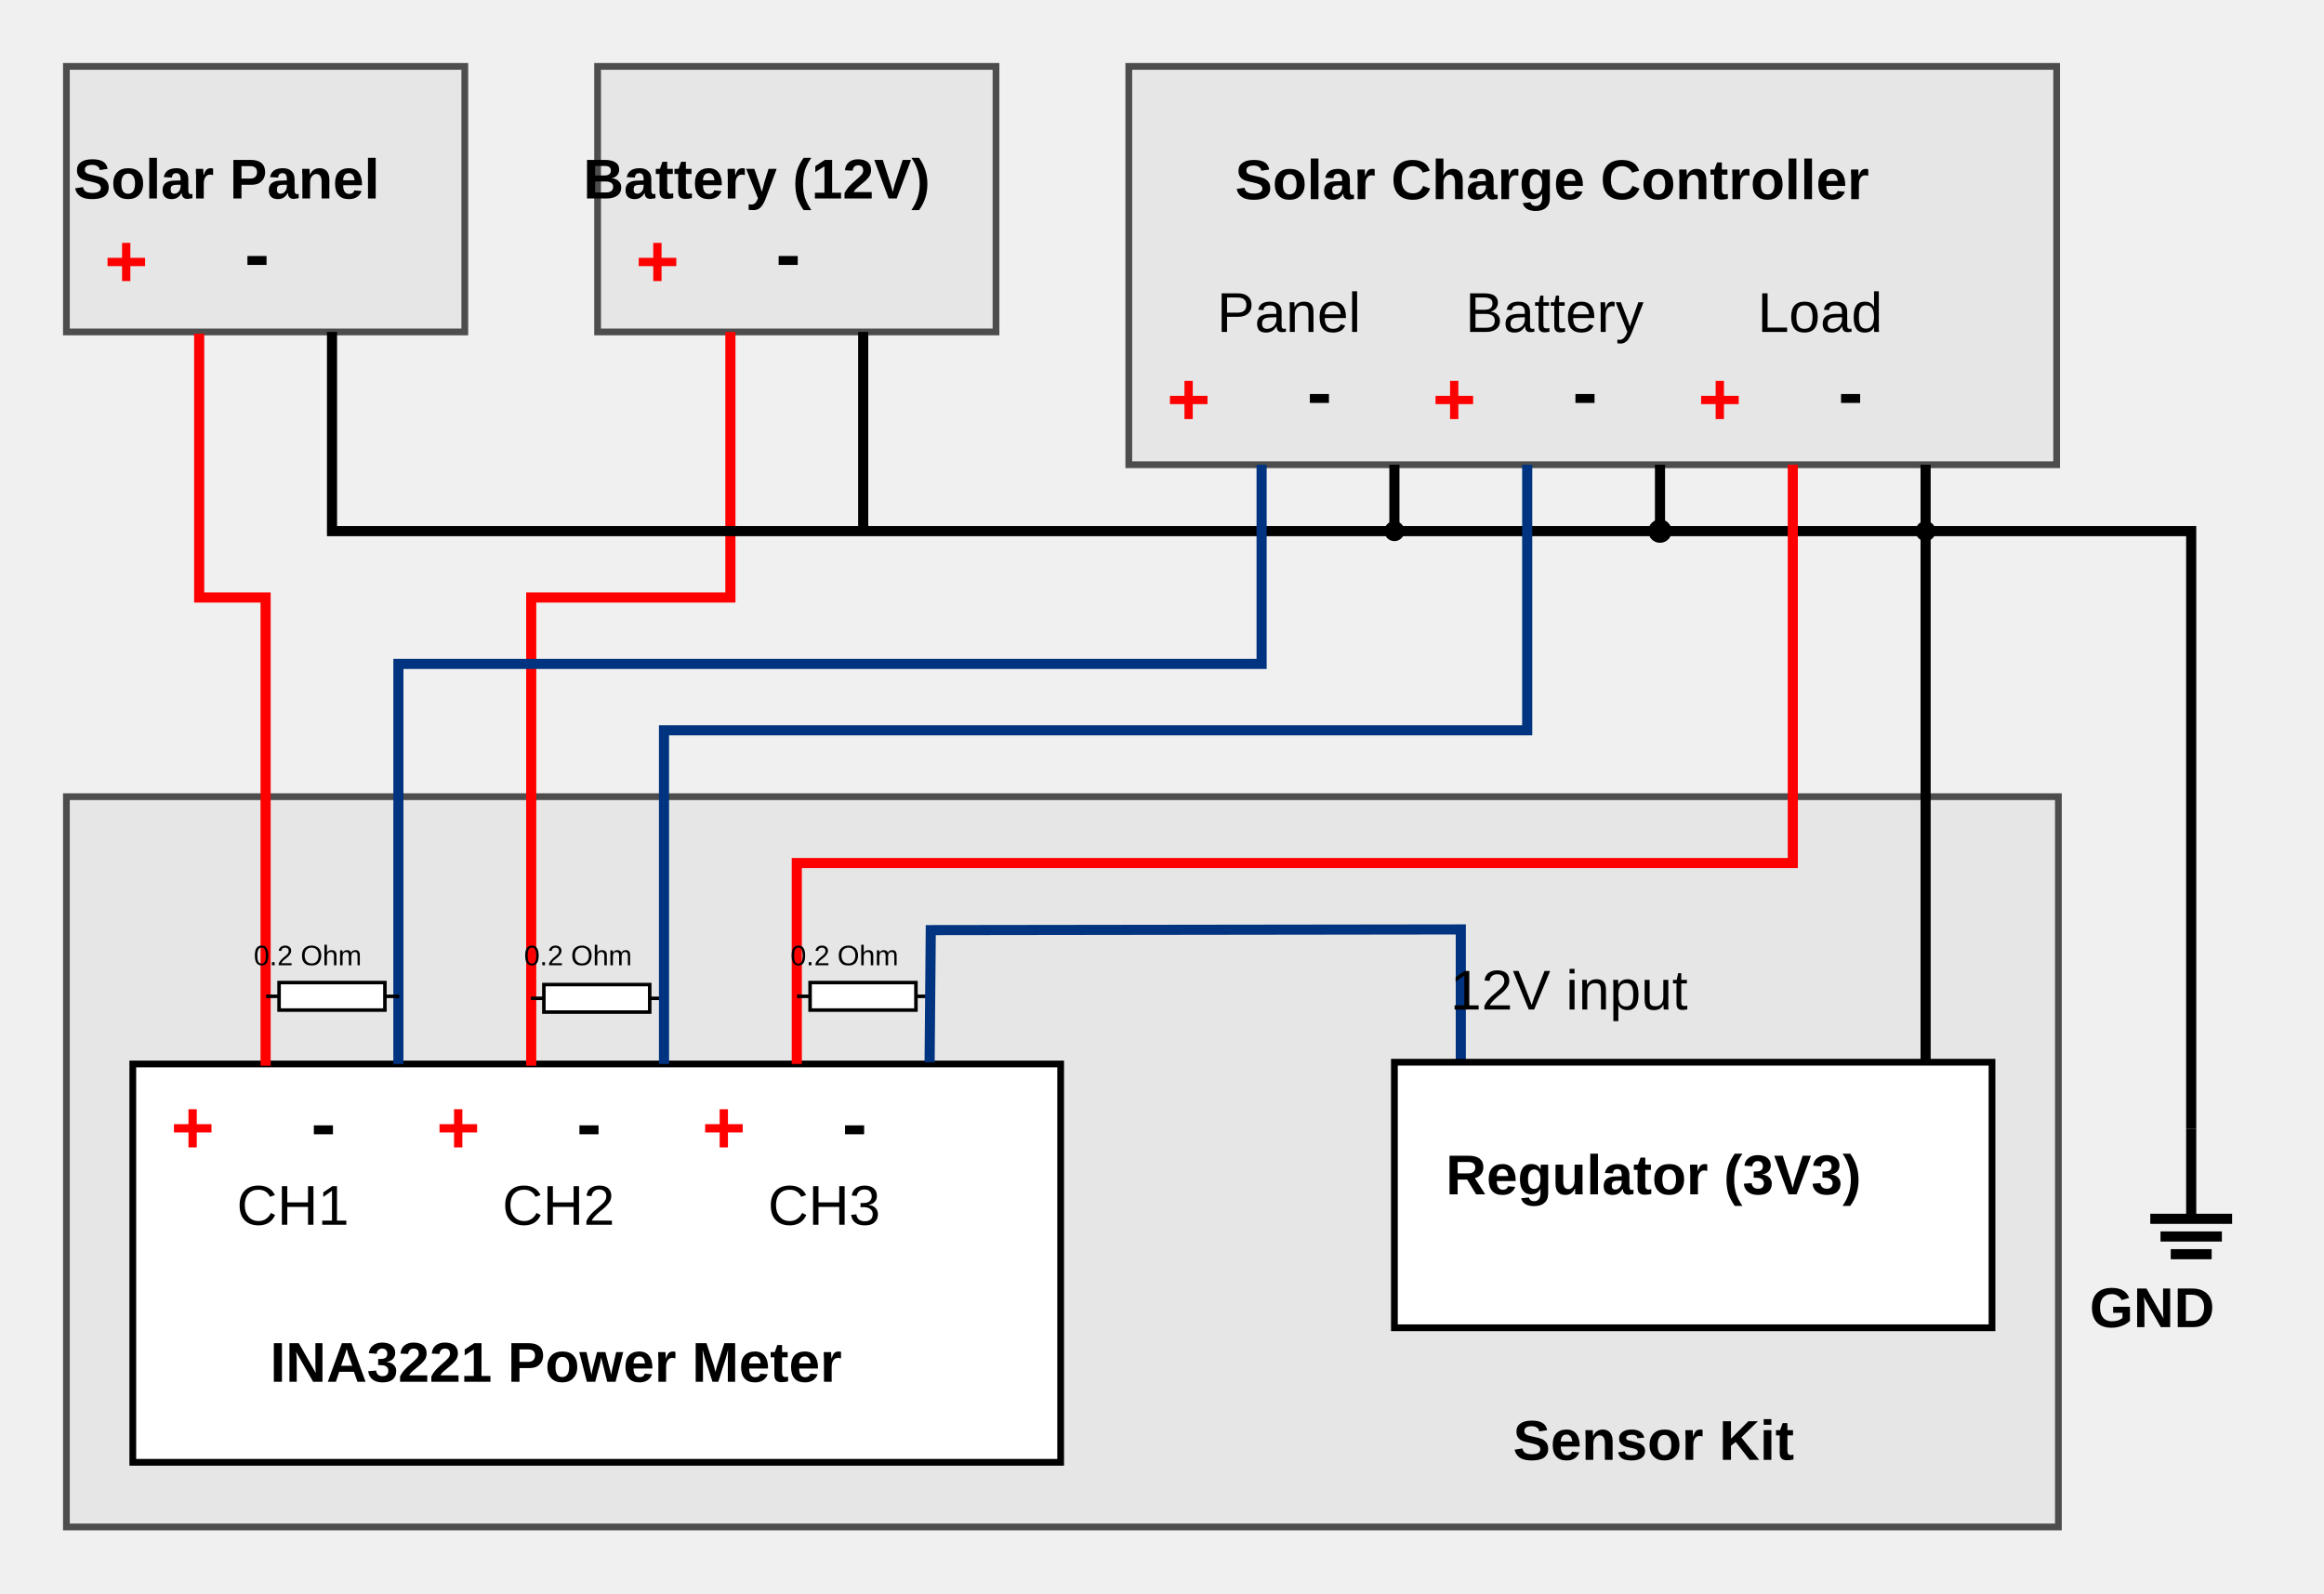
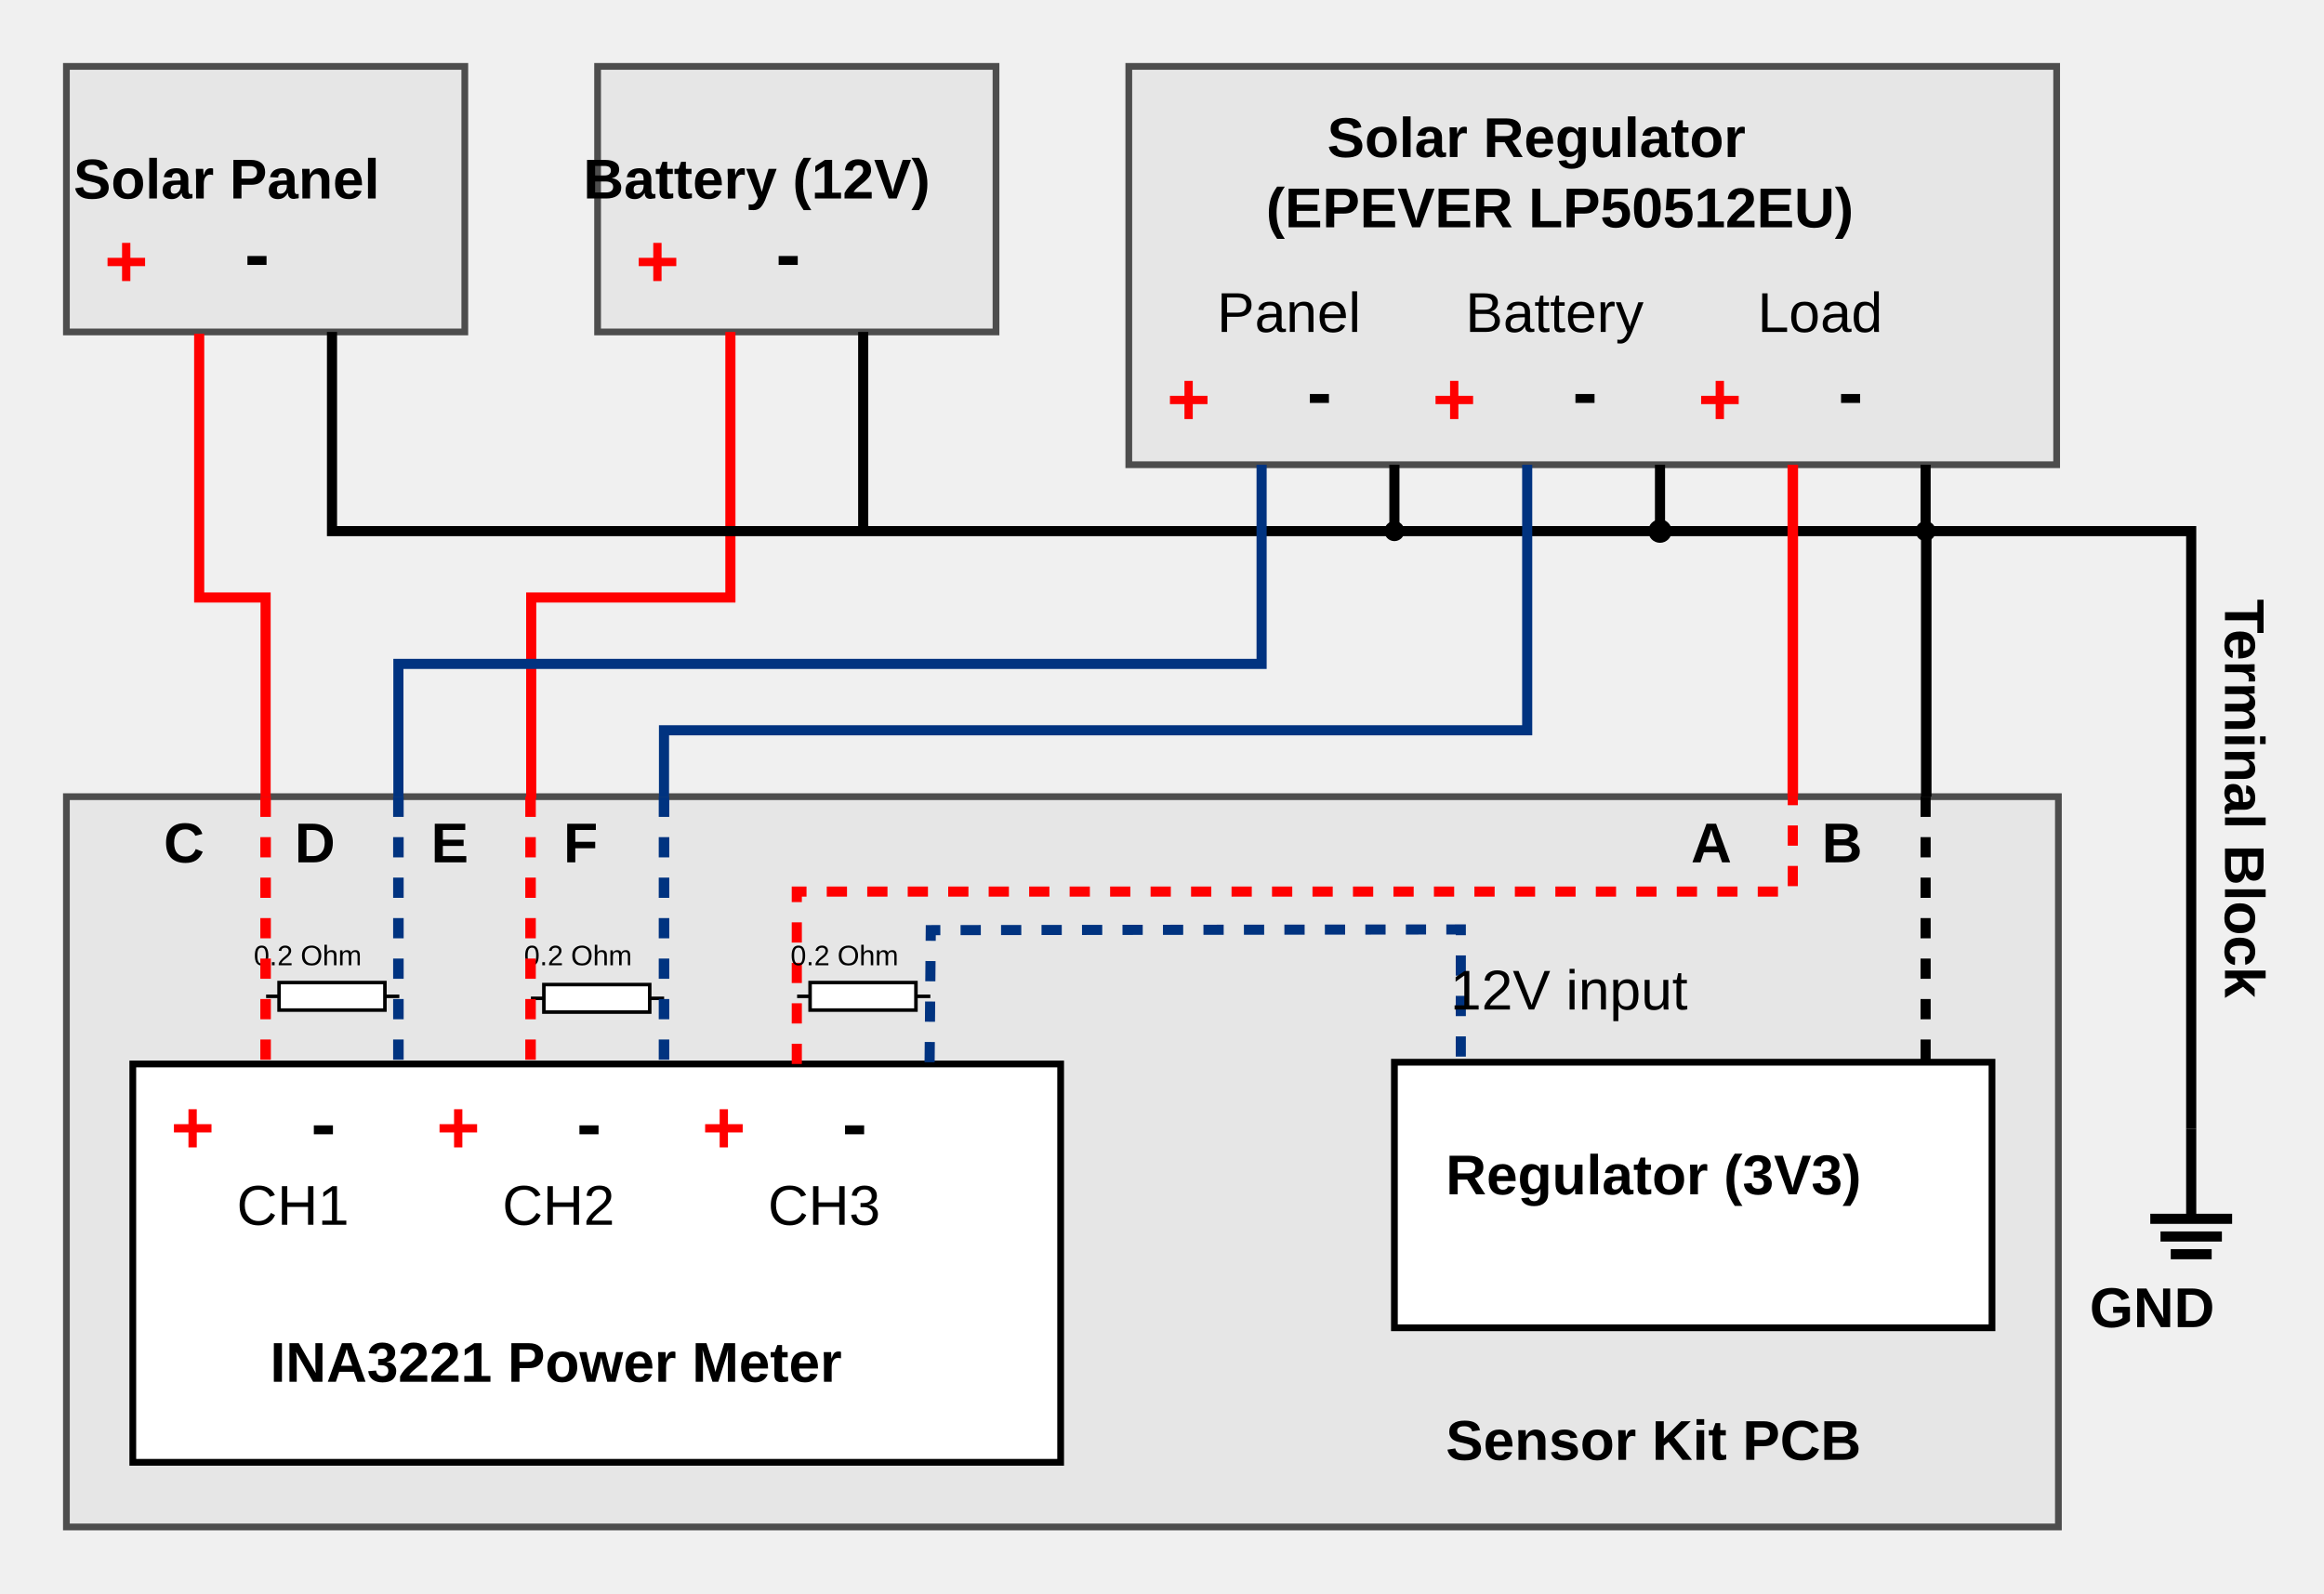
<svg xmlns="http://www.w3.org/2000/svg" width="175mm" height="120mm" viewBox="0 0 175 120" version="1.1" id="svg1">
  <defs id="defs1" />
  <g id="layer1">
    <rect style="fill:#e6e6e6;stroke:#4d4d4d;stroke-width:0.508;stroke-dasharray:none" id="rect1" width="30" height="20" x="5" y="5" />
    <rect style="fill:#e6e6e6;stroke:#4d4d4d;stroke-width:0.508;stroke-dasharray:none" id="rect3" width="30" height="20" x="45" y="5" />
    <rect style="fill:#e6e6e6;stroke:#4d4d4d;stroke-width:0.508;stroke-dasharray:none" id="rect4" width="69.868" height="30" x="85" y="5" />
    <text xml:space="preserve" style="font-size:4.233px;font-family:Arial;-inkscape-font-specification:Arial;text-align:end;text-anchor:end;fill:none;stroke:#000000;stroke-width:0.265" x="20" y="14.948" id="text1">
      <tspan id="tspan1" style="font-weight:bold;font-size:4.233px;text-align:center;text-anchor:middle;fill:#000000;stroke:none;stroke-width:0.265" x="20" y="14.948">Solar Panel</tspan>
    </text>
    <text xml:space="preserve" style="font-size:4.233px;font-family:Arial;-inkscape-font-specification:Arial;text-align:end;text-anchor:end;fill:none;stroke:#000000;stroke-width:0.265" x="59.921" y="14.948" id="text2">
      <tspan id="tspan2" style="font-weight:bold;font-size:4.233px;text-align:center;text-anchor:middle;fill:#000000;stroke:none;stroke-width:0.265" x="59.921" y="14.948">Battery (12V)</tspan>
    </text>
-     <text xml:space="preserve" style="font-size:4.233px;font-family:Arial;-inkscape-font-specification:Arial;text-align:end;text-anchor:end;fill:none;stroke:#000000;stroke-width:0.265" x="119.81" y="15" id="text3">
-       <tspan id="tspan3" style="font-weight:bold;font-size:4.233px;text-align:center;text-anchor:middle;fill:#000000;stroke:none;stroke-width:0.265" x="119.81" y="15">Solar Charge Controller</tspan>
+     <text xml:space="preserve" style="font-size:4.233px;font-family:Arial;-inkscape-font-specification:Arial;text-align:end;text-anchor:end;fill:none;stroke:#000000;stroke-width:0.265" x="119.81" y="11.825" id="text3">
+       <tspan id="tspan3" style="font-weight:bold;font-size:4.233px;text-align:center;text-anchor:middle;fill:#000000;stroke:none;stroke-width:0.265" x="119.81" y="11.825">Solar Regulator</tspan>
+       <tspan style="font-weight:bold;font-size:4.233px;text-align:center;text-anchor:middle;fill:#000000;stroke:none;stroke-width:0.265" x="119.81" y="17.117" id="tspan36"> (EPEVER LP50512EU)</tspan>
    </text>
    <text xml:space="preserve" style="font-size:4.233px;font-family:Arial;-inkscape-font-specification:Arial;text-align:end;text-anchor:end;fill:none;stroke:#000000;stroke-width:0.265" x="100" y="25" id="text4">
      <tspan id="tspan4" style="font-size:4.233px;text-align:center;text-anchor:middle;fill:#000000;stroke:none;stroke-width:0.265" x="100" y="25">Panel</tspan>
    </text>
    <rect style="fill:#e6e6e6;stroke:#4d4d4d;stroke-width:0.508;stroke-dasharray:none" id="rect17" width="150" height="55" x="5" y="60" />
    <text xml:space="preserve" style="font-size:4.233px;font-family:Arial;-inkscape-font-specification:Arial;text-align:end;text-anchor:end;fill:none;stroke:#000000;stroke-width:0.265" x="120" y="25" id="text5">
      <tspan id="tspan5" style="font-size:4.233px;text-align:center;text-anchor:middle;fill:#000000;stroke:none;stroke-width:0.265" x="120" y="25">Battery</tspan>
    </text>
    <text xml:space="preserve" style="font-size:4.233px;font-family:Arial;-inkscape-font-specification:Arial;text-align:end;text-anchor:end;fill:none;stroke:#000000;stroke-width:0.265" x="140" y="25" id="text6">
      <tspan id="tspan6" style="font-size:4.233px;text-align:center;text-anchor:middle;fill:#000000;stroke:none;stroke-width:0.265" x="140" y="25">Load</tspan>
    </text>
    <g id="g8" transform="translate(-25,-20)">
      <text xml:space="preserve" style="font-size:5.644px;font-family:Arial;-inkscape-font-specification:Arial;text-align:center;text-anchor:middle;fill:#ff0000;stroke:none;stroke-width:0.265" x="40" y="41.607" id="text7">
        <tspan id="tspan7" style="font-weight:bold;font-size:5.644px;fill:#ff0000;stroke-width:0.265" x="40" y="41.607">+</tspan>
      </text>
      <text xml:space="preserve" style="font-size:5.644px;font-family:Arial;-inkscape-font-specification:Arial;text-align:center;text-anchor:middle;fill:#000000;stroke:none;stroke-width:0.265" x="49.842" y="41.078" id="text8">
        <tspan id="tspan8" style="font-weight:bold;font-size:5.644px;stroke-width:0.265" x="49.842" y="41.078">-</tspan>
      </text>
    </g>
    <g id="g10" transform="translate(15,-20)">
      <text xml:space="preserve" style="font-size:5.644px;font-family:Arial;-inkscape-font-specification:Arial;text-align:center;text-anchor:middle;fill:#ff0000;stroke:none;stroke-width:0.265" x="40" y="41.607" id="text9">
        <tspan id="tspan9" style="font-weight:bold;font-size:5.644px;fill:#ff0000;stroke-width:0.265" x="40" y="41.607">+</tspan>
      </text>
      <text xml:space="preserve" style="font-size:5.644px;font-family:Arial;-inkscape-font-specification:Arial;text-align:center;text-anchor:middle;fill:#000000;stroke:none;stroke-width:0.265" x="49.842" y="41.078" id="text10">
        <tspan id="tspan10" style="font-weight:bold;font-size:5.644px;stroke-width:0.265" x="49.842" y="41.078">-</tspan>
      </text>
    </g>
    <g id="g12" transform="translate(55,-9.606794)">
      <text xml:space="preserve" style="font-size:5.644px;font-family:Arial;-inkscape-font-specification:Arial;text-align:center;text-anchor:middle;fill:#ff0000;stroke:none;stroke-width:0.265" x="40" y="41.607" id="text11">
        <tspan id="tspan11" style="font-weight:bold;font-size:5.644px;fill:#ff0000;stroke-width:0.265" x="40" y="41.607">+</tspan>
      </text>
      <text xml:space="preserve" style="font-size:5.644px;font-family:Arial;-inkscape-font-specification:Arial;text-align:center;text-anchor:middle;fill:#000000;stroke:none;stroke-width:0.265" x="49.842" y="41.078" id="text12">
        <tspan id="tspan12" style="font-weight:bold;font-size:5.644px;stroke-width:0.265" x="49.842" y="41.078">-</tspan>
      </text>
    </g>
    <g id="g14" transform="translate(75,-9.606794)">
      <text xml:space="preserve" style="font-size:5.644px;font-family:Arial;-inkscape-font-specification:Arial;text-align:center;text-anchor:middle;fill:#ff0000;stroke:none;stroke-width:0.265" x="40" y="41.607" id="text13">
        <tspan id="tspan13" style="font-weight:bold;font-size:5.644px;fill:#ff0000;stroke-width:0.265" x="40" y="41.607">+</tspan>
      </text>
      <text xml:space="preserve" style="font-size:5.644px;font-family:Arial;-inkscape-font-specification:Arial;text-align:center;text-anchor:middle;fill:#000000;stroke:none;stroke-width:0.265" x="49.842" y="41.078" id="text14">
        <tspan id="tspan14" style="font-weight:bold;font-size:5.644px;stroke-width:0.265" x="49.842" y="41.078">-</tspan>
      </text>
    </g>
    <g id="g16" transform="translate(95,-9.606794)">
      <text xml:space="preserve" style="font-size:5.644px;font-family:Arial;-inkscape-font-specification:Arial;text-align:center;text-anchor:middle;fill:#ff0000;stroke:none;stroke-width:0.265" x="40" y="41.607" id="text15">
        <tspan id="tspan15" style="font-weight:bold;font-size:5.644px;fill:#ff0000;stroke-width:0.265" x="40" y="41.607">+</tspan>
      </text>
      <text xml:space="preserve" style="font-size:5.644px;font-family:Arial;-inkscape-font-specification:Arial;text-align:center;text-anchor:middle;fill:#000000;stroke:none;stroke-width:0.265" x="49.842" y="41.078" id="text16">
        <tspan id="tspan16" style="font-weight:bold;font-size:5.644px;stroke-width:0.265" x="49.842" y="41.078">-</tspan>
      </text>
    </g>
    <text xml:space="preserve" style="font-size:4.233px;font-family:Arial;-inkscape-font-specification:Arial;text-align:end;text-anchor:end;fill:none;stroke:#000000;stroke-width:0.265" x="127.449" y="109.946" id="text17">
-       <tspan id="tspan17" style="font-weight:bold;font-size:4.233px;text-align:center;text-anchor:middle;fill:#000000;stroke:none;stroke-width:0.265" x="127.449" y="109.946">Sensor Kit</tspan>
+       <tspan id="tspan17" style="font-weight:bold;font-size:4.233px;text-align:center;text-anchor:middle;fill:#000000;stroke:none;stroke-width:0.265" x="127.449" y="109.946">Sensor Kit PCB</tspan>
    </text>
    <rect style="fill:#ffffff;stroke:#000000;stroke-width:0.508;stroke-dasharray:none" id="rect18" width="69.868" height="30" x="10" y="80.132" />
    <text xml:space="preserve" style="font-size:4.233px;font-family:Arial;-inkscape-font-specification:Arial;text-align:end;text-anchor:end;fill:none;stroke:#000000;stroke-width:0.265" x="44.81" y="104.066" id="text18">
      <tspan id="tspan18" style="font-weight:bold;font-size:4.233px;text-align:center;text-anchor:middle;fill:#000000;stroke:none;stroke-width:0.265" x="44.81" y="104.066">INA3221 Power Meter</tspan>
    </text>
    <text xml:space="preserve" style="font-size:4.233px;font-family:Arial;-inkscape-font-specification:Arial;text-align:end;text-anchor:end;fill:none;stroke:#000000;stroke-width:0.265" x="25" y="92.241" id="text19">
      <tspan id="tspan19" style="font-size:4.233px;text-align:center;text-anchor:middle;fill:#000000;stroke:none;stroke-width:0.265" x="25" y="92.241">CH1</tspan>
    </text>
    <text xml:space="preserve" style="font-size:4.233px;font-family:Arial;-inkscape-font-specification:Arial;text-align:end;text-anchor:end;fill:none;stroke:#000000;stroke-width:0.265" x="45" y="92.241" id="text20">
      <tspan id="tspan20" style="font-size:4.233px;text-align:center;text-anchor:middle;fill:#000000;stroke:none;stroke-width:0.265" x="45" y="92.241">CH2</tspan>
    </text>
    <text xml:space="preserve" style="font-size:4.233px;font-family:Arial;-inkscape-font-specification:Arial;text-align:end;text-anchor:end;fill:none;stroke:#000000;stroke-width:0.265" x="65" y="92.241" id="text21">
      <tspan id="tspan21" style="font-size:4.233px;text-align:center;text-anchor:middle;fill:#000000;stroke:none;stroke-width:0.265" x="65" y="92.241">CH3</tspan>
    </text>
    <g id="g23" transform="matrix(1,0,0,-1,-19.99999,124.7083)">
      <text xml:space="preserve" style="font-size:5.644px;font-family:Arial;-inkscape-font-specification:Arial;text-align:center;text-anchor:middle;fill:#ff0000;stroke:none;stroke-width:0.265" x="40" y="41.607" id="text22">
        <tspan id="tspan22" style="font-weight:bold;font-size:5.644px;fill:#ff0000;stroke-width:0.265" x="40" y="41.607">+</tspan>
      </text>
      <text xml:space="preserve" style="font-size:5.644px;font-family:Arial;-inkscape-font-specification:Arial;text-align:center;text-anchor:middle;fill:#000000;stroke:none;stroke-width:0.265" x="49.842" y="41.078" id="text23">
        <tspan id="tspan23" style="font-weight:bold;font-size:5.644px;stroke-width:0.265" x="49.842" y="41.078">-</tspan>
      </text>
    </g>
    <g id="g25" transform="matrix(1,0,0,-1,-1.824614e-6,124.7083)">
      <text xml:space="preserve" style="font-size:5.644px;font-family:Arial;-inkscape-font-specification:Arial;text-align:center;text-anchor:middle;fill:#ff0000;stroke:none;stroke-width:0.265" x="40" y="41.607" id="text24">
        <tspan id="tspan24" style="font-weight:bold;font-size:5.644px;fill:#ff0000;stroke-width:0.265" x="40" y="41.607">+</tspan>
      </text>
      <text xml:space="preserve" style="font-size:5.644px;font-family:Arial;-inkscape-font-specification:Arial;text-align:center;text-anchor:middle;fill:#000000;stroke:none;stroke-width:0.265" x="49.842" y="41.078" id="text25">
        <tspan id="tspan25" style="font-weight:bold;font-size:5.644px;stroke-width:0.265" x="49.842" y="41.078">-</tspan>
      </text>
    </g>
    <g id="g27" transform="matrix(1,0,0,-1,20,124.7083)">
      <text xml:space="preserve" style="font-size:5.644px;font-family:Arial;-inkscape-font-specification:Arial;text-align:center;text-anchor:middle;fill:#ff0000;stroke:none;stroke-width:0.265" x="40" y="41.607" id="text26">
        <tspan id="tspan26" style="font-weight:bold;font-size:5.644px;fill:#ff0000;stroke-width:0.265" x="40" y="41.607">+</tspan>
      </text>
      <text xml:space="preserve" style="font-size:5.644px;font-family:Arial;-inkscape-font-specification:Arial;text-align:center;text-anchor:middle;fill:#000000;stroke:none;stroke-width:0.265" x="49.842" y="41.078" id="text27">
        <tspan id="tspan27" style="font-weight:bold;font-size:5.644px;stroke-width:0.265" x="49.842" y="41.078">-</tspan>
      </text>
    </g>
    <path id="path2444" style="fill:none;stroke:#000000;stroke-width:0.762;stroke-linecap:butt;stroke-linejoin:miter;stroke-dasharray:none;stroke-opacity:1" d="m 162.689,93.125 h 4.622 m -3.851,1.333 h 3.081 m -4.622,-2.665 h 6.162 M 165,85 v 6.793" />
    <text xml:space="preserve" style="font-size:4.233px;font-family:Arial;-inkscape-font-specification:Arial;text-align:end;text-anchor:end;fill:none;stroke:#000000;stroke-width:0.265" x="165" y="99.948" id="text28">
      <tspan id="tspan28" style="font-weight:bold;font-size:4.233px;text-align:center;text-anchor:middle;fill:#000000;stroke:none;stroke-width:0.265" x="165.588" y="99.948">GND </tspan>
    </text>
-     <path style="fill:none;stroke:#ff0000;stroke-width:0.762;stroke-dasharray:none" d="m 14.999,25.133 v 19.867 h 5.001 v 20 15.265" id="path28" />
-     <path style="fill:none;stroke:#ff0000;stroke-width:0.762;stroke-dasharray:none" d="M 55,25 V 45 H 40 V 80.265" id="path29" />
+     <path style="fill:none;stroke:#ff0000;stroke-width:0.762;stroke-dasharray:none" d="m 14.999,25.133 v 19.867 h 5.001 l 0,15" id="path28" />
+     <path style="fill:none;stroke:#ff0000;stroke-width:0.762;stroke-dasharray:none" d="M 55,25 V 45 H 40 l 0,15.133" id="path29" />
    <path style="fill:none;stroke:#000000;stroke-width:0.762;stroke-dasharray:none" d="M 25,25 V 40 H 165 V 85" id="path30" />
    <path style="fill:none;stroke:#000000;stroke-width:0.762;stroke-dasharray:none" d="m 105,35 v 5" id="path31" />
    <path style="fill:none;stroke:#000000;stroke-width:0.762;stroke-dasharray:none" d="m 145,35 v 5" id="path33" />
-     <path style="fill:none;stroke:#003380;stroke-width:0.762;stroke-dasharray:none" d="M 30,80.132 V 50 H 95 V 35" id="path34" />
-     <path style="fill:none;stroke:#ff0000;stroke-width:0.762;stroke-dasharray:none" d="M 60,80.132 V 65 h 75 v -30 0" id="path35" />
+     <path style="fill:none;stroke:#003380;stroke-width:0.762;stroke-dasharray:none" d="m 30,60 0,-10 H 95 V 35" id="path34" />
+     <path style="fill:none;stroke:#ff0000;stroke-width:0.762;stroke-dasharray:1.524,1.524;stroke-dashoffset:0" d="M 60,80.132 V 67.148 h 75 L 135,60" id="path35" />
    <path id="path3" style="fill:#ffffff;stroke:#000000;stroke-width:0.265" d="m 29.07,75.037 h 1 m -9.056,1.036 v -2.073 h 7.971 v 2.073 z M 20.037,75.036 h 0.977" />
    <path id="path36" style="fill:#ffffff;stroke:#000000;stroke-width:0.265" d="m 49.01,75.188 h 1 m -9.056,1.036 v -2.073 h 7.971 v 2.073 z m -0.977,-1.036 h 0.977" />
    <path id="path37" style="fill:#ffffff;stroke:#000000;stroke-width:0.265" d="m 69.056,75.037 h 1 m -9.056,1.036 v -2.073 h 7.971 v 2.073 z m -0.977,-1.036 h 0.977" />
-     <path style="fill:none;stroke:#003380;stroke-width:0.762;stroke-dasharray:none" d="M 50,80.132 V 55 H 115 V 35" id="path38" />
-     <path style="fill:none;stroke:#003380;stroke-width:0.762;stroke-dasharray:none;stroke-opacity:1" d="m 70,80 0.089,-9.948 39.911,-0.052 V 80" id="path39" />
+     <path style="fill:none;stroke:#003380;stroke-width:0.762;stroke-dasharray:none" d="m 50,60 0,-5 H 115 V 35" id="path38" />
+     <path style="fill:none;stroke:#003380;stroke-width:0.762;stroke-dasharray:1.524,1.524;stroke-opacity:1;stroke-dashoffset:0" d="m 70,80 0.089,-9.948 39.911,-0.052 V 80" id="path39" />
    <rect style="fill:#ffffff;stroke:#000000;stroke-width:0.508;stroke-dasharray:none" id="rect39" width="45" height="20" x="105" y="80" />
    <text xml:space="preserve" style="font-size:4.233px;font-family:Arial;-inkscape-font-specification:Arial;text-align:end;text-anchor:end;fill:none;stroke:#000000;stroke-width:0.265" x="127.455" y="89.948" id="text39">
      <tspan id="tspan39" style="font-weight:bold;font-size:4.233px;text-align:center;text-anchor:middle;fill:#000000;stroke:none;stroke-width:0.265" x="127.455" y="89.948">Regulator (3V3)</tspan>
    </text>
    <text xml:space="preserve" style="font-size:4.233px;font-family:Arial;-inkscape-font-specification:Arial;text-align:end;text-anchor:end;fill:none;stroke:#000000;stroke-width:0.265" x="121.087" y="76.03" id="text40">
      <tspan id="tspan40" style="font-weight:normal;font-size:4.233px;text-align:center;text-anchor:middle;fill:#000000;stroke:none;stroke-width:0.265" x="121.087" y="76.03">12V input</tspan>
    </text>
-     <path style="fill:none;stroke:#000000;stroke-width:0.762;stroke-dasharray:none" d="M 145,40 V 80" id="path40" />
+     <path style="fill:none;stroke:#000000;stroke-width:0.762;stroke-dasharray:1.524,1.524;stroke-dashoffset:0" d="m 145,60 0,20" id="path40" />
    <circle style="fill:#000000;stroke:#000000;stroke-width:0.508;stroke-dasharray:none" id="path41" cx="105" cy="40" r="0.5" />
    <circle style="fill:#000000;stroke:#000000;stroke-width:0.762;stroke-dasharray:none" id="circle41" cx="125" cy="40" r="0.5" />
    <circle style="fill:#000000;stroke:#000000;stroke-width:0.508;stroke-dasharray:none" id="circle42" cx="145" cy="40" r="0.5" />
    <path style="fill:none;stroke:#000000;stroke-width:0.762;stroke-dasharray:none" d="m 125,35 v 5" id="path42" />
    <text xml:space="preserve" style="font-size:2.117px;font-family:Arial;-inkscape-font-specification:Arial;text-align:end;text-anchor:end;fill:none;stroke:#000000;stroke-width:0.265" x="45" y="72.7" id="text42">
      <tspan id="tspan42" style="font-size:2.117px;text-align:center;text-anchor:middle;fill:#000000;stroke:none;stroke-width:0.265" x="45" y="72.7">0.2 Ohm</tspan>
    </text>
    <text xml:space="preserve" style="font-size:2.117px;font-family:Arial;-inkscape-font-specification:Arial;text-align:end;text-anchor:end;fill:none;stroke:#000000;stroke-width:0.265" x="24.643" y="72.7" id="text43">
      <tspan id="tspan43" style="font-size:2.117px;text-align:center;text-anchor:middle;fill:#000000;stroke:none;stroke-width:0.265" x="24.643" y="72.7">0.2 Ohm</tspan>
    </text>
    <text xml:space="preserve" style="font-size:2.117px;font-family:Arial;-inkscape-font-specification:Arial;text-align:end;text-anchor:end;fill:none;stroke:#000000;stroke-width:0.265" x="65.063" y="72.7" id="text44">
      <tspan id="tspan44" style="font-size:2.117px;text-align:center;text-anchor:middle;fill:#000000;stroke:none;stroke-width:0.265" x="65.063" y="72.7">0.2 Ohm</tspan>
    </text>
    <path style="fill:#ffffff;stroke:#000000;stroke-width:0.762;stroke-dasharray:none;stroke-dashoffset:0;stroke-opacity:1" d="m 65,25 v 15" id="path44" />
+     <text xml:space="preserve" style="font-size:4.233px;font-family:Arial;-inkscape-font-specification:Arial;text-align:end;text-anchor:end;fill:none;stroke:#000000;stroke-width:0.265" x="63.078" y="-167.542" id="text29" transform="rotate(90)">
+       <tspan id="tspan29" style="font-weight:bold;font-size:4.233px;text-align:center;text-anchor:middle;fill:#000000;stroke:none;stroke-width:0.265" x="63.078" y="-167.542">Terminal Block</tspan>
+     </text>
+     <text xml:space="preserve" style="font-size:4.233px;font-family:Arial;-inkscape-font-specification:Arial;text-align:end;text-anchor:end;fill:none;stroke:#000000;stroke-width:0.265" x="131.801" y="64.946" id="text30">
+       <tspan id="tspan30" style="font-weight:bold;font-size:4.233px;text-align:center;text-anchor:middle;fill:#000000;stroke:none;stroke-width:0.265" x="131.801" y="64.946">A</tspan>
+     </text>
+     <text xml:space="preserve" style="font-size:4.233px;font-family:Arial;-inkscape-font-specification:Arial;text-align:end;text-anchor:end;fill:none;stroke:#000000;stroke-width:0.265" x="141.657" y="64.946" id="text31">
+       <tspan id="tspan31" style="font-weight:bold;font-size:4.233px;text-align:center;text-anchor:middle;fill:#000000;stroke:none;stroke-width:0.265" x="141.657" y="64.946">B</tspan>
+     </text>
+     <text xml:space="preserve" style="font-size:4.233px;font-family:Arial;-inkscape-font-specification:Arial;text-align:end;text-anchor:end;fill:none;stroke:#000000;stroke-width:0.265" x="36.808" y="64.946" id="text32">
+       <tspan id="tspan32" style="font-weight:bold;font-size:4.233px;text-align:center;text-anchor:middle;fill:#000000;stroke:none;stroke-width:0.265" x="36.808" y="64.946">E</tspan>
+     </text>
+     <text xml:space="preserve" style="font-size:4.233px;font-family:Arial;-inkscape-font-specification:Arial;text-align:end;text-anchor:end;fill:none;stroke:#000000;stroke-width:0.265" x="46.664" y="64.946" id="text33">
+       <tspan id="tspan33" style="font-weight:bold;font-size:4.233px;text-align:center;text-anchor:middle;fill:#000000;stroke:none;stroke-width:0.265" x="46.664" y="64.946">F</tspan>
+     </text>
+     <text xml:space="preserve" style="font-size:4.233px;font-family:Arial;-inkscape-font-specification:Arial;text-align:end;text-anchor:end;fill:none;stroke:#000000;stroke-width:0.265" x="16.801" y="64.946" id="text34">
+       <tspan id="tspan34" style="font-weight:bold;font-size:4.233px;text-align:center;text-anchor:middle;fill:#000000;stroke:none;stroke-width:0.265" x="16.801" y="64.946">C</tspan>
+     </text>
+     <text xml:space="preserve" style="font-size:4.233px;font-family:Arial;-inkscape-font-specification:Arial;text-align:end;text-anchor:end;fill:none;stroke:#000000;stroke-width:0.265" x="26.657" y="64.946" id="text35">
+       <tspan id="tspan35" style="font-weight:bold;font-size:4.233px;text-align:center;text-anchor:middle;fill:#000000;stroke:none;stroke-width:0.265" x="26.657" y="64.946">D</tspan>
+     </text>
+     <path style="fill:none;stroke:#ff0000;stroke-width:0.792;stroke-dasharray:1.524, 1.524;stroke-dashoffset:0;stroke-opacity:1" d="m 20,60 v 20" id="path43" />
+     <path style="fill:none;stroke:#003380;stroke-width:0.792;stroke-dasharray:1.524, 1.524;stroke-dashoffset:0;stroke-opacity:1" d="m 30,60 v 20" id="path45" />
+     <path style="fill:none;stroke:#ff0000;stroke-width:0.792;stroke-dasharray:1.524, 1.524;stroke-dashoffset:0;stroke-opacity:1" d="m 39.951,60 v 20" id="path46" />
+     <path style="fill:none;stroke:#003380;stroke-width:0.792;stroke-dasharray:1.524, 1.524;stroke-dashoffset:0;stroke-opacity:1" d="m 50,60 v 20" id="path47" />
+     <path style="fill:none;stroke:#ff0000;stroke-width:0.792;stroke-dasharray:none;stroke-dashoffset:0;stroke-opacity:1" d="m 135,35 v 25" id="path48" />
+     <path style="fill:none;stroke:#000000;stroke-width:0.792;stroke-dasharray:none;stroke-dashoffset:0;stroke-opacity:1" d="M 145.049,40 V 60" id="path49" />
  </g>
</svg>
